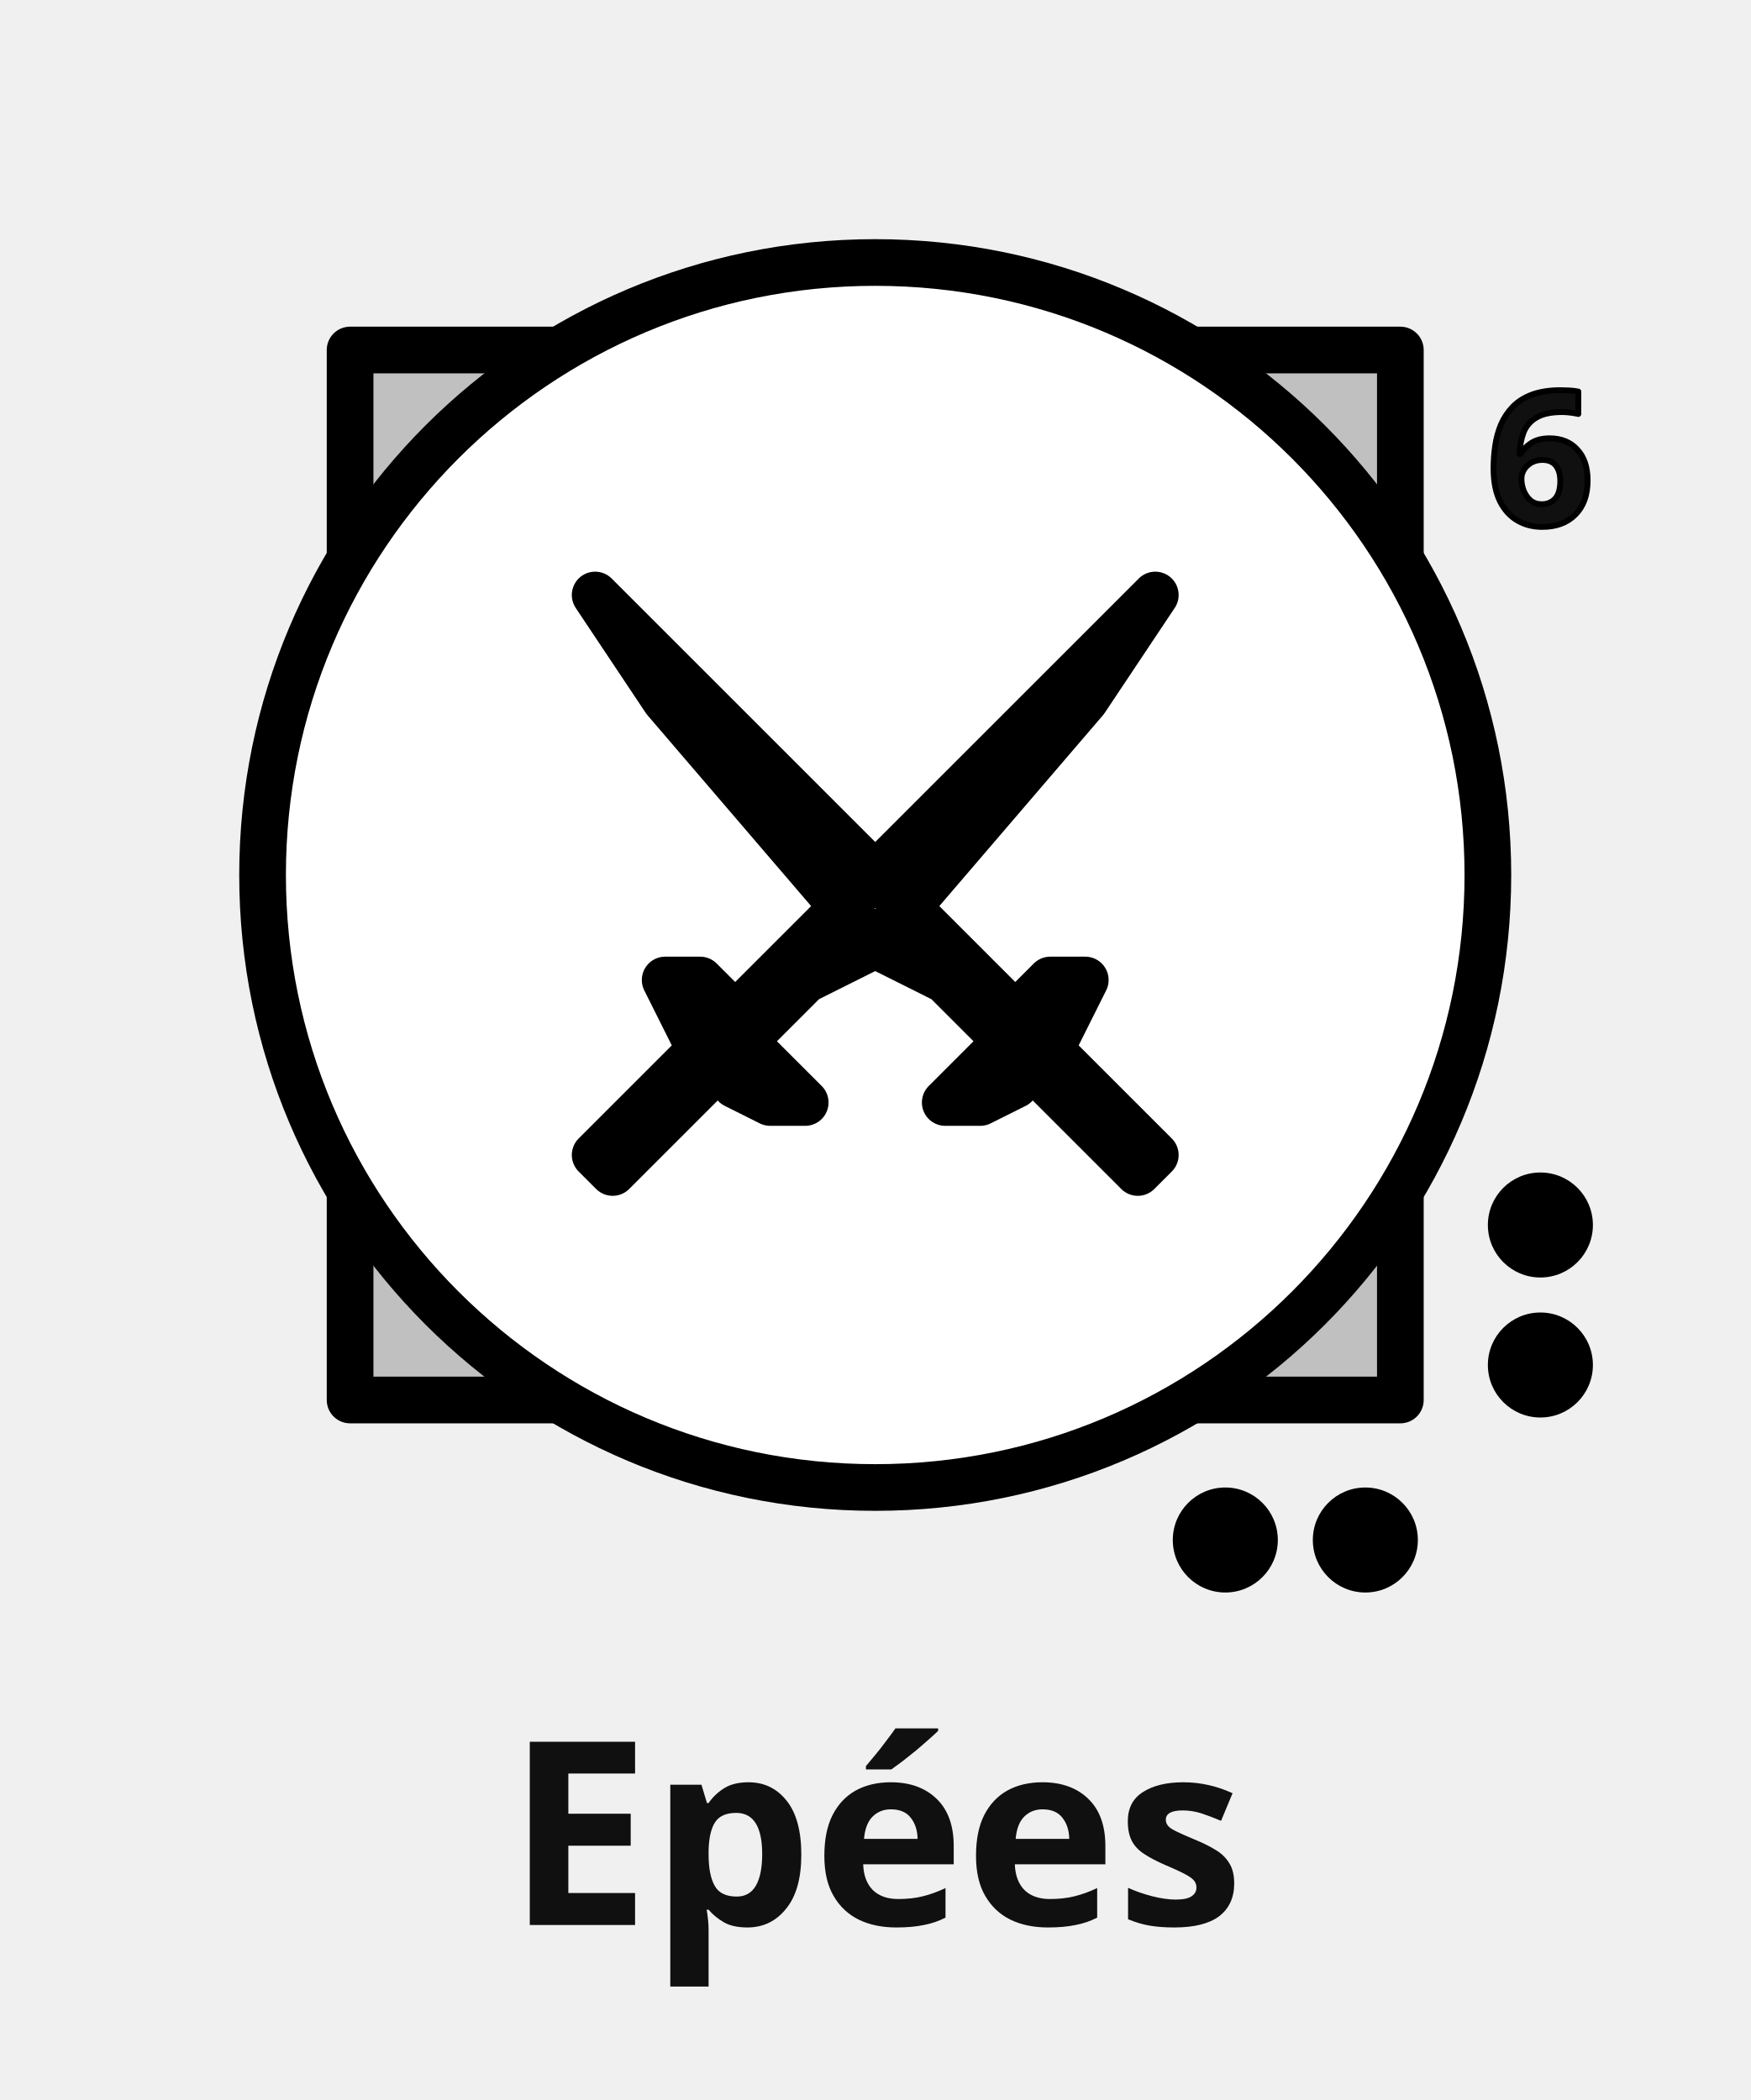
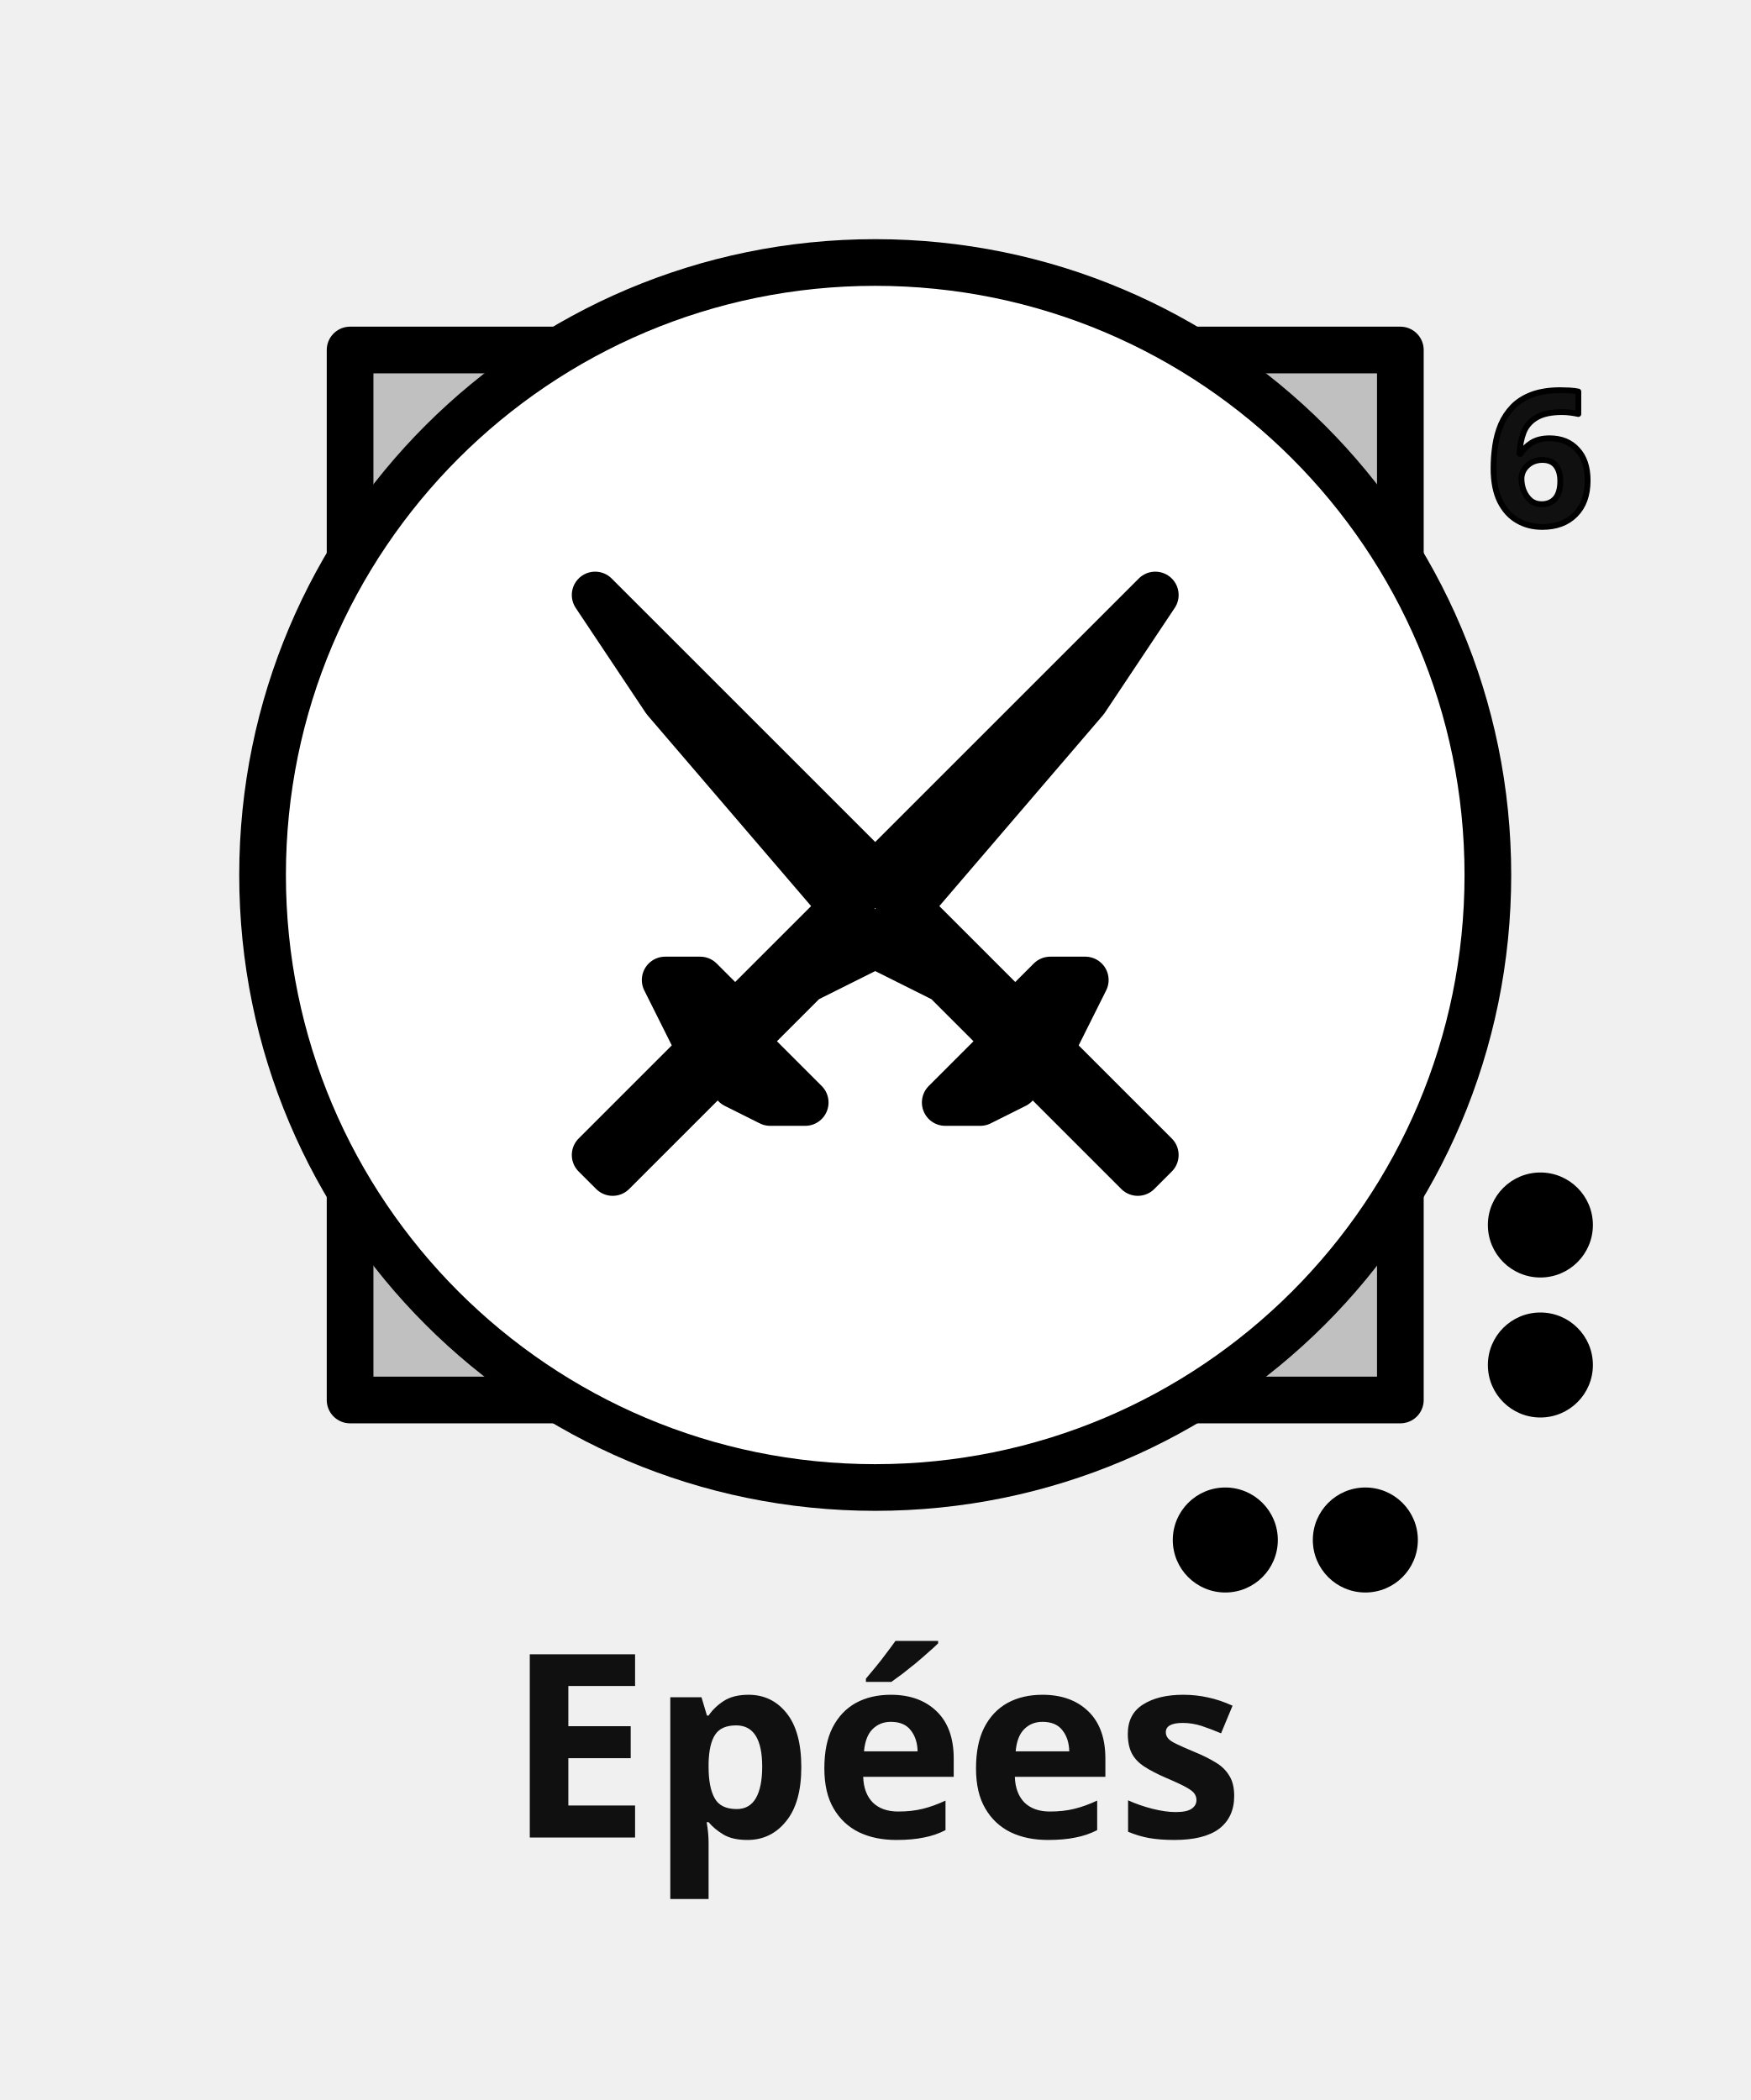
<svg xmlns="http://www.w3.org/2000/svg" width="25mm" height="30mm" viewBox="0 0 100 120" version="1.1" id="svg5">
  <defs id="defs5" />
  <g id="sd_6" class="icon sd" transform="translate(50,50)">
    <g style="fill:white;stroke:black;stroke-width:2pt;stroke-linejoin:round; stroke-linecap:round;" id="g5">
      <path style="fill:silver" d="M -30,-30 l 60,0 00,60 -60,0 z" id="path1" />
      <circle r="35" id="circle1" />
      <path style="fill:transparent;stroke:black;stroke-width:2pt;" d="M 0,0                 m -16,16 l 6,-6 -2,-4 2,0 2,2 0,1 4,4 -2,0 -2,-1  0,-4 24,-24 -4,6 -12,14 -4,2 -11,11 z                 m 32,0 l -6,-6 2,-4 -2,0 -2,2 0,1 -4,4 2,0 2,-1  0,-4 -24,-24 4,6 12,14 4,2 11,11 z                 " id="path2" />
      <text x="38" y="-20" style="font-weight:600;font-size:10.667px;font-family:Fira Sans;text-anchor:middle;fill:#101010;stroke-width:0.25pt" id="text2">6</text>
      <circle cx="28" cy="38" r="3" style="fill:black; stroke-width:0" id="circle2" />
      <circle cx="20" cy="38" r="3" style="fill:black; stroke-width:0" id="circle3" />
      <circle cx="38" cy="28" r="3" style="fill:black; stroke-width:0" id="circle4" />
      <circle cx="38" cy="20" r="3" style="fill:black; stroke-width:0" id="circle5" />
    </g>
-     <text style="font-weight:600;font-size:11pt;line-height:1.25;font-family:Fira Sans;fill:#101010;text-anchor:middle;" x="0" y="60" id="text5">Epées
+     <text style="font-weight:600;font-size:11pt;line-height:1.25;font-family:Fira Sans;fill:#101010;text-anchor:middle;" x="0" y="55" id="text5">Epées
        </text>
  </g>
</svg>
